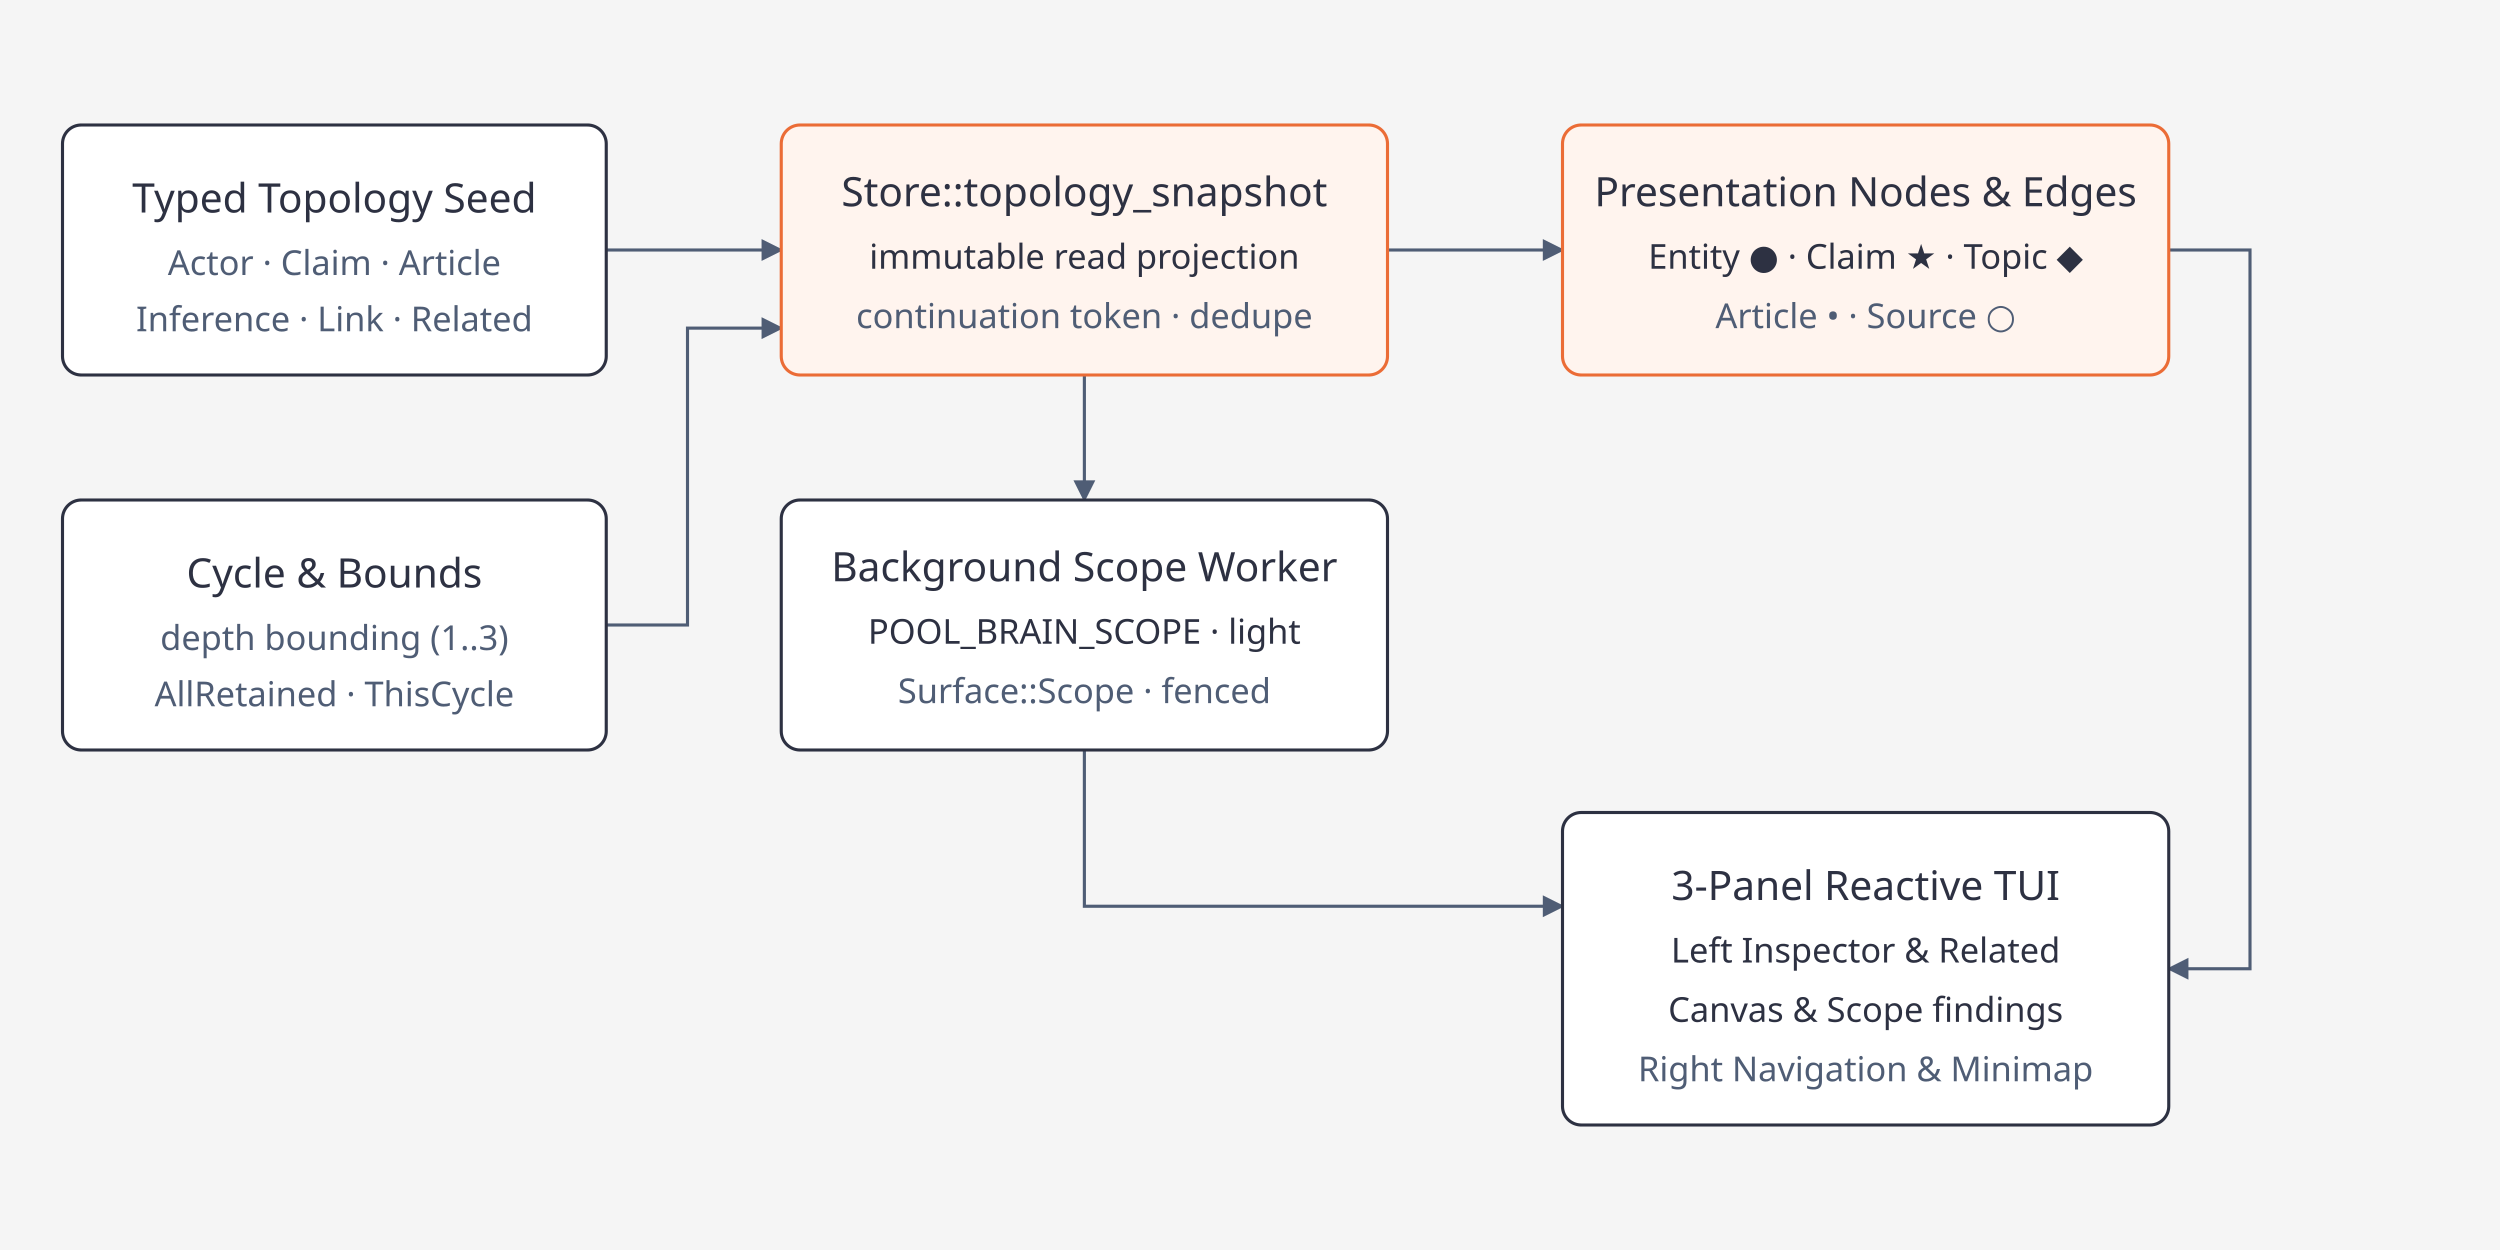
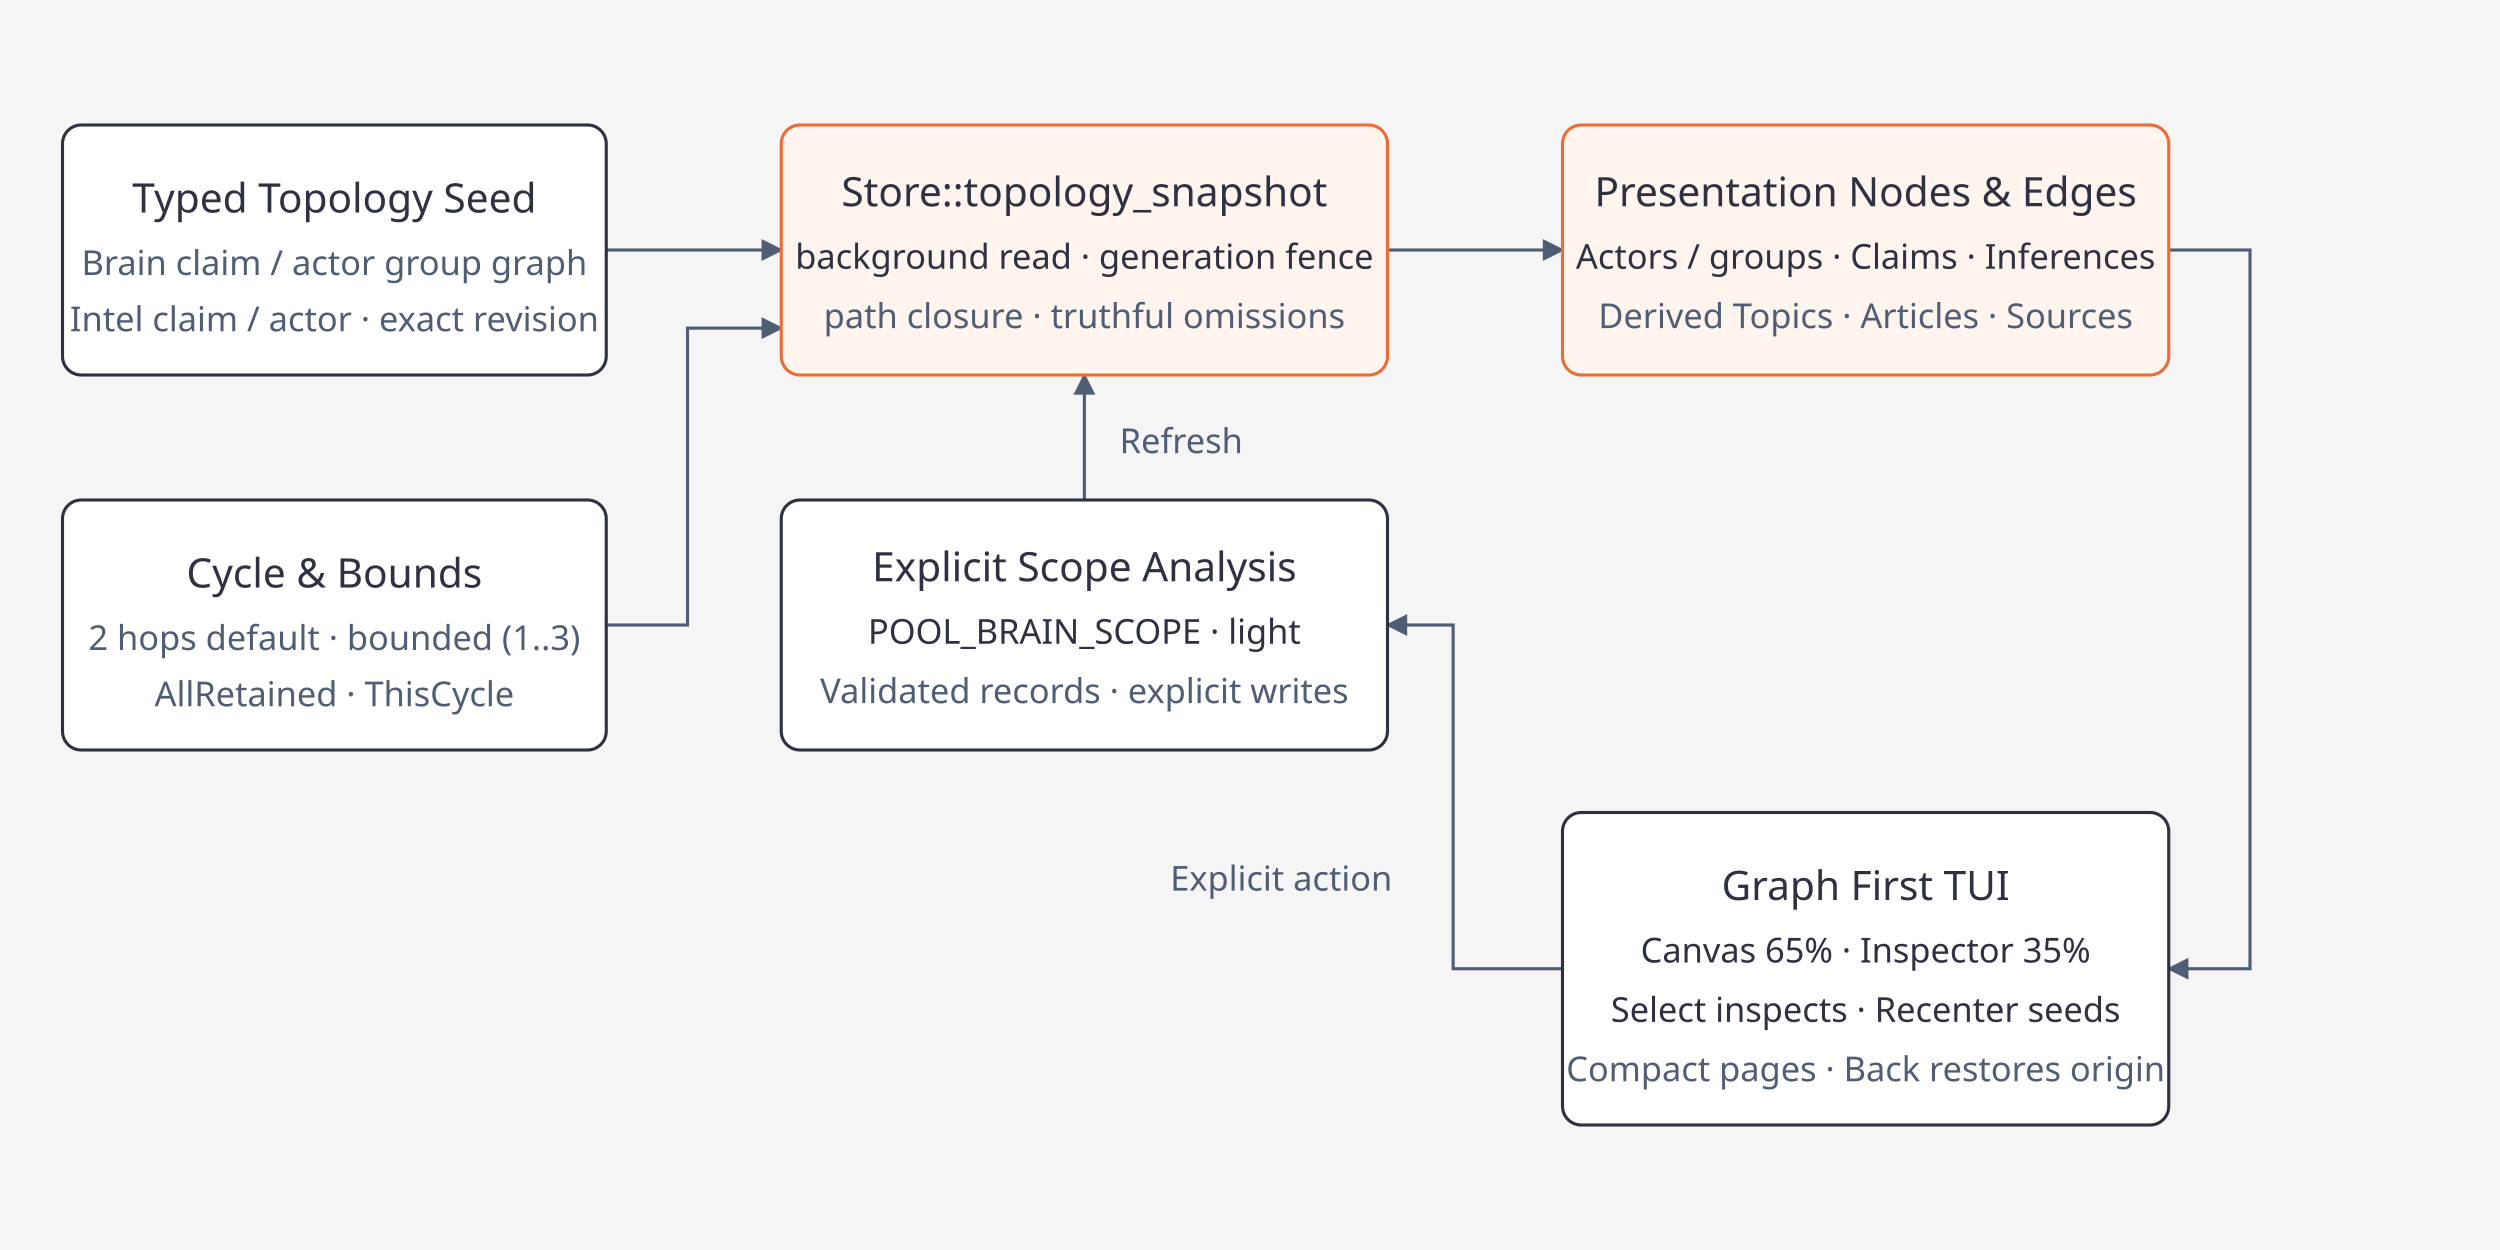
<svg xmlns="http://www.w3.org/2000/svg" viewBox="0 0 800 400" role="img" aria-labelledby="brain-topology-title brain-topology-desc">
  <defs>
    <marker id="arrow" viewBox="0 0 10 10" refX="9" refY="5" markerWidth="7" markerHeight="7" orient="auto">
      <path d="M0 0 L10 5 L0 10 Z" fill="#4f5d75" />
    </marker>
  </defs>
  <rect width="800" height="400" fill="#f5f5f5" />
  <g fill="none" stroke="#4f5d75" marker-end="url(#arrow)">
    <path d="M194 80 H250" />
    <path d="M194 200 H220 V105 H250" />
    <path d="M444 80 H500" />
-     <path d="M347 120 V160" />
-     <path d="M347 240 V290 H500" />
+     <path d="M500 310 H465 V200 H444" />
+     <path d="M347 160 V120" />
    <path d="M694 80 H720 V310 H694" />
  </g>
  <g font-family="Geist,system-ui,sans-serif" font-size="13" fill="#2d3142" text-anchor="middle">
+     <text x="410" y="285" font-size="11" fill="#4f5d75">Explicit action</text>
+     <text x="378" y="145" font-size="11" fill="#4f5d75">Refresh</text>
    <rect x="20" y="40" width="174" height="80" rx="6" fill="#fff" stroke="#2d3142" />
    <text x="107" y="68">Typed Topology Seed</text>
-     <text x="107" y="88" font-size="11" fill="#4f5d75">Actor · Claim · Article</text>
-     <text x="107" y="106" font-size="11" fill="#4f5d75">Inference · Link · Related</text>
+     <text x="107" y="88" font-size="11" fill="#4f5d75">Brain claim / actor group graph</text>
+     <text x="107" y="106" font-size="11" fill="#4f5d75">Intel claim / actor · exact revision</text>
    <rect x="20" y="160" width="174" height="80" rx="6" fill="#fff" stroke="#2d3142" />
    <text x="107" y="188">Cycle &amp; Bounds</text>
-     <text x="107" y="208" font-size="11" fill="#4f5d75">depth bounding (1..3)</text>
+     <text x="107" y="208" font-size="11" fill="#4f5d75">2 hops default · bounded (1..3)</text>
    <text x="107" y="226" font-size="11" fill="#4f5d75">AllRetained · ThisCycle</text>
    <rect x="250" y="40" width="194" height="80" rx="6" fill="#fff4ee" stroke="#eb6c36" />
    <text x="347" y="66">Store::topology_snapshot</text>
-     <text x="347" y="86" font-size="11">immutable read projection</text>
-     <text x="347" y="105" font-size="11" fill="#4f5d75">continuation token · dedupe</text>
+     <text x="347" y="86" font-size="11">background read · generation fence</text>
+     <text x="347" y="105" font-size="11" fill="#4f5d75">path closure · truthful omissions</text>
    <rect x="250" y="160" width="194" height="80" rx="6" fill="#fff" stroke="#2d3142" />
-     <text x="347" y="186">Background Scope Worker</text>
+     <text x="347" y="186">Explicit Scope Analysis</text>
    <text x="347" y="206" font-size="11">POOL_BRAIN_SCOPE · light</text>
-     <text x="347" y="225" font-size="11" fill="#4f5d75">Surface::Scope · fenced</text>
+     <text x="347" y="225" font-size="11" fill="#4f5d75">Validated records · explicit writes</text>
    <rect x="500" y="40" width="194" height="80" rx="6" fill="#fff4ee" stroke="#eb6c36" />
    <text x="597" y="66">Presentation Nodes &amp; Edges</text>
-     <text x="597" y="86" font-size="11">Entity ● · Claim ★ · Topic ◆</text>
-     <text x="597" y="105" font-size="11" fill="#4f5d75">Article • · Source ○</text>
+     <text x="597" y="86" font-size="11">Actors / groups · Claims · Inferences</text>
+     <text x="597" y="105" font-size="11" fill="#4f5d75">Derived Topics · Articles · Sources</text>
    <rect x="500" y="260" width="194" height="100" rx="6" fill="#fff" stroke="#2d3142" />
-     <text x="597" y="288">3-Panel Reactive TUI</text>
-     <text x="597" y="308" font-size="11">Left Inspector &amp; Related</text>
-     <text x="597" y="327" font-size="11">Canvas &amp; Scope findings</text>
-     <text x="597" y="346" font-size="11" fill="#4f5d75">Right Navigation &amp; Minimap</text>
+     <text x="597" y="288">Graph First TUI</text>
+     <text x="597" y="308" font-size="11">Canvas 65% · Inspector 35%</text>
+     <text x="597" y="327" font-size="11">Select inspects · Recenter seeds</text>
+     <text x="597" y="346" font-size="11" fill="#4f5d75">Compact pages · Back restores origin</text>
  </g>
</svg>
